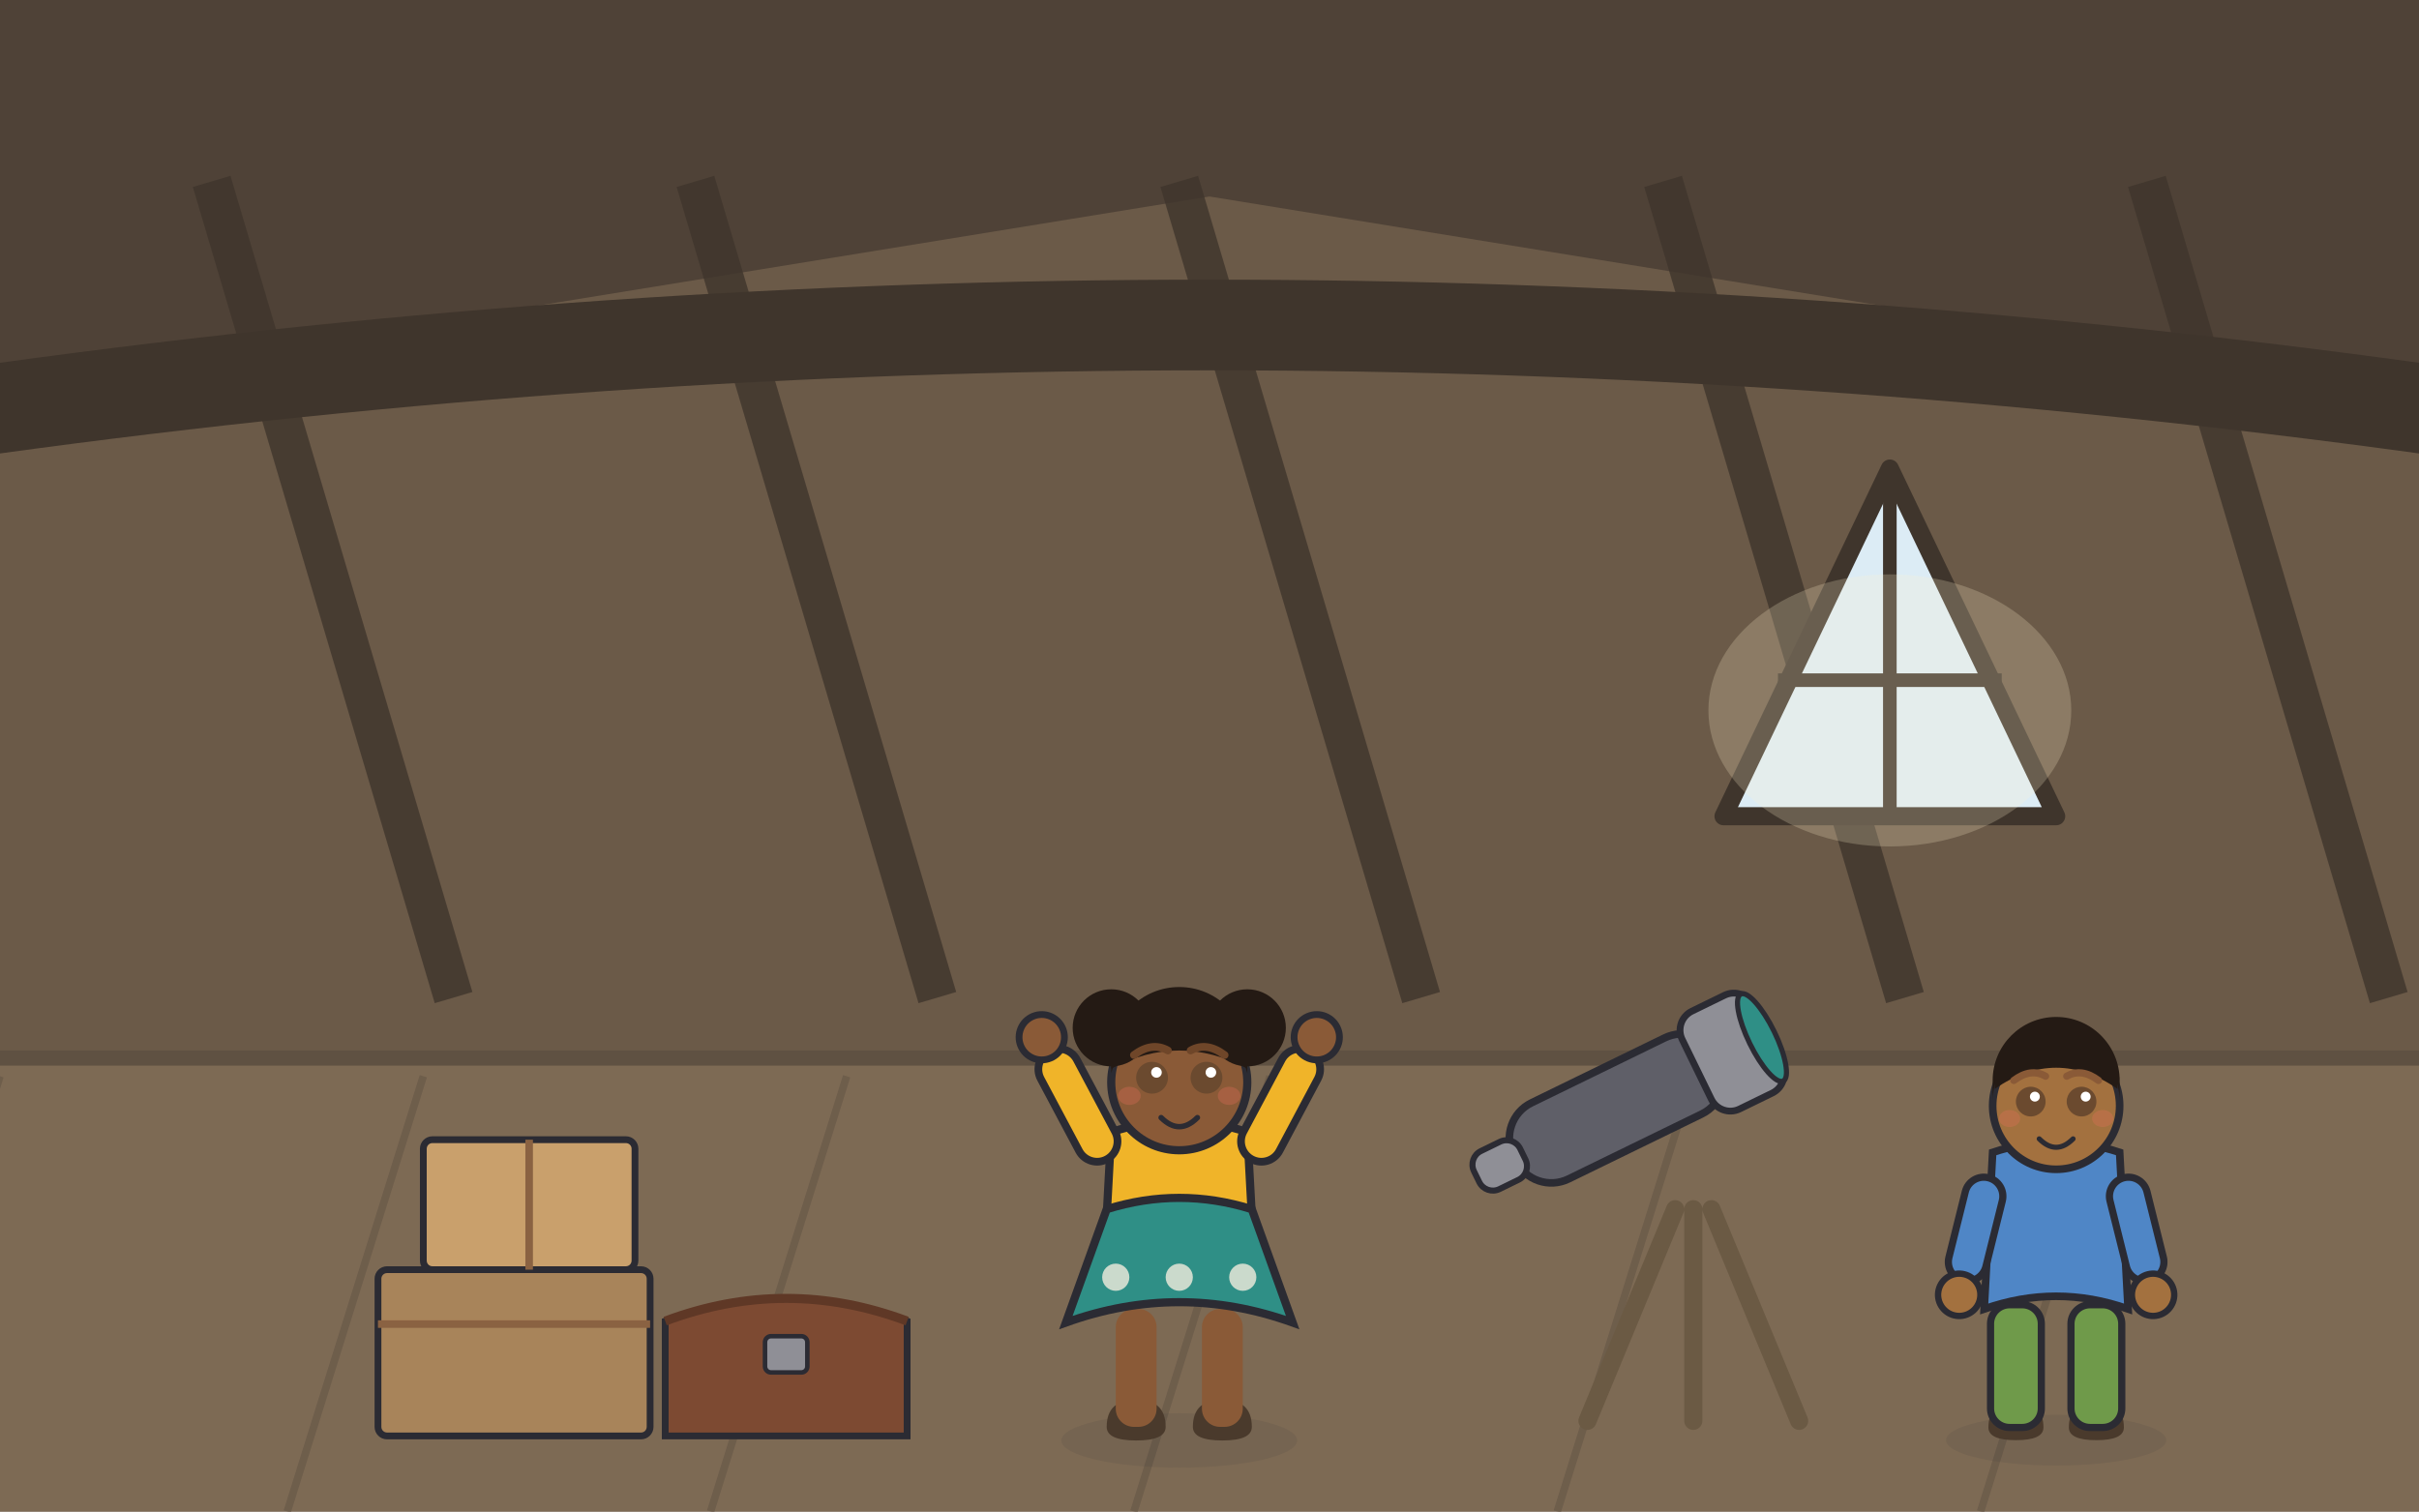
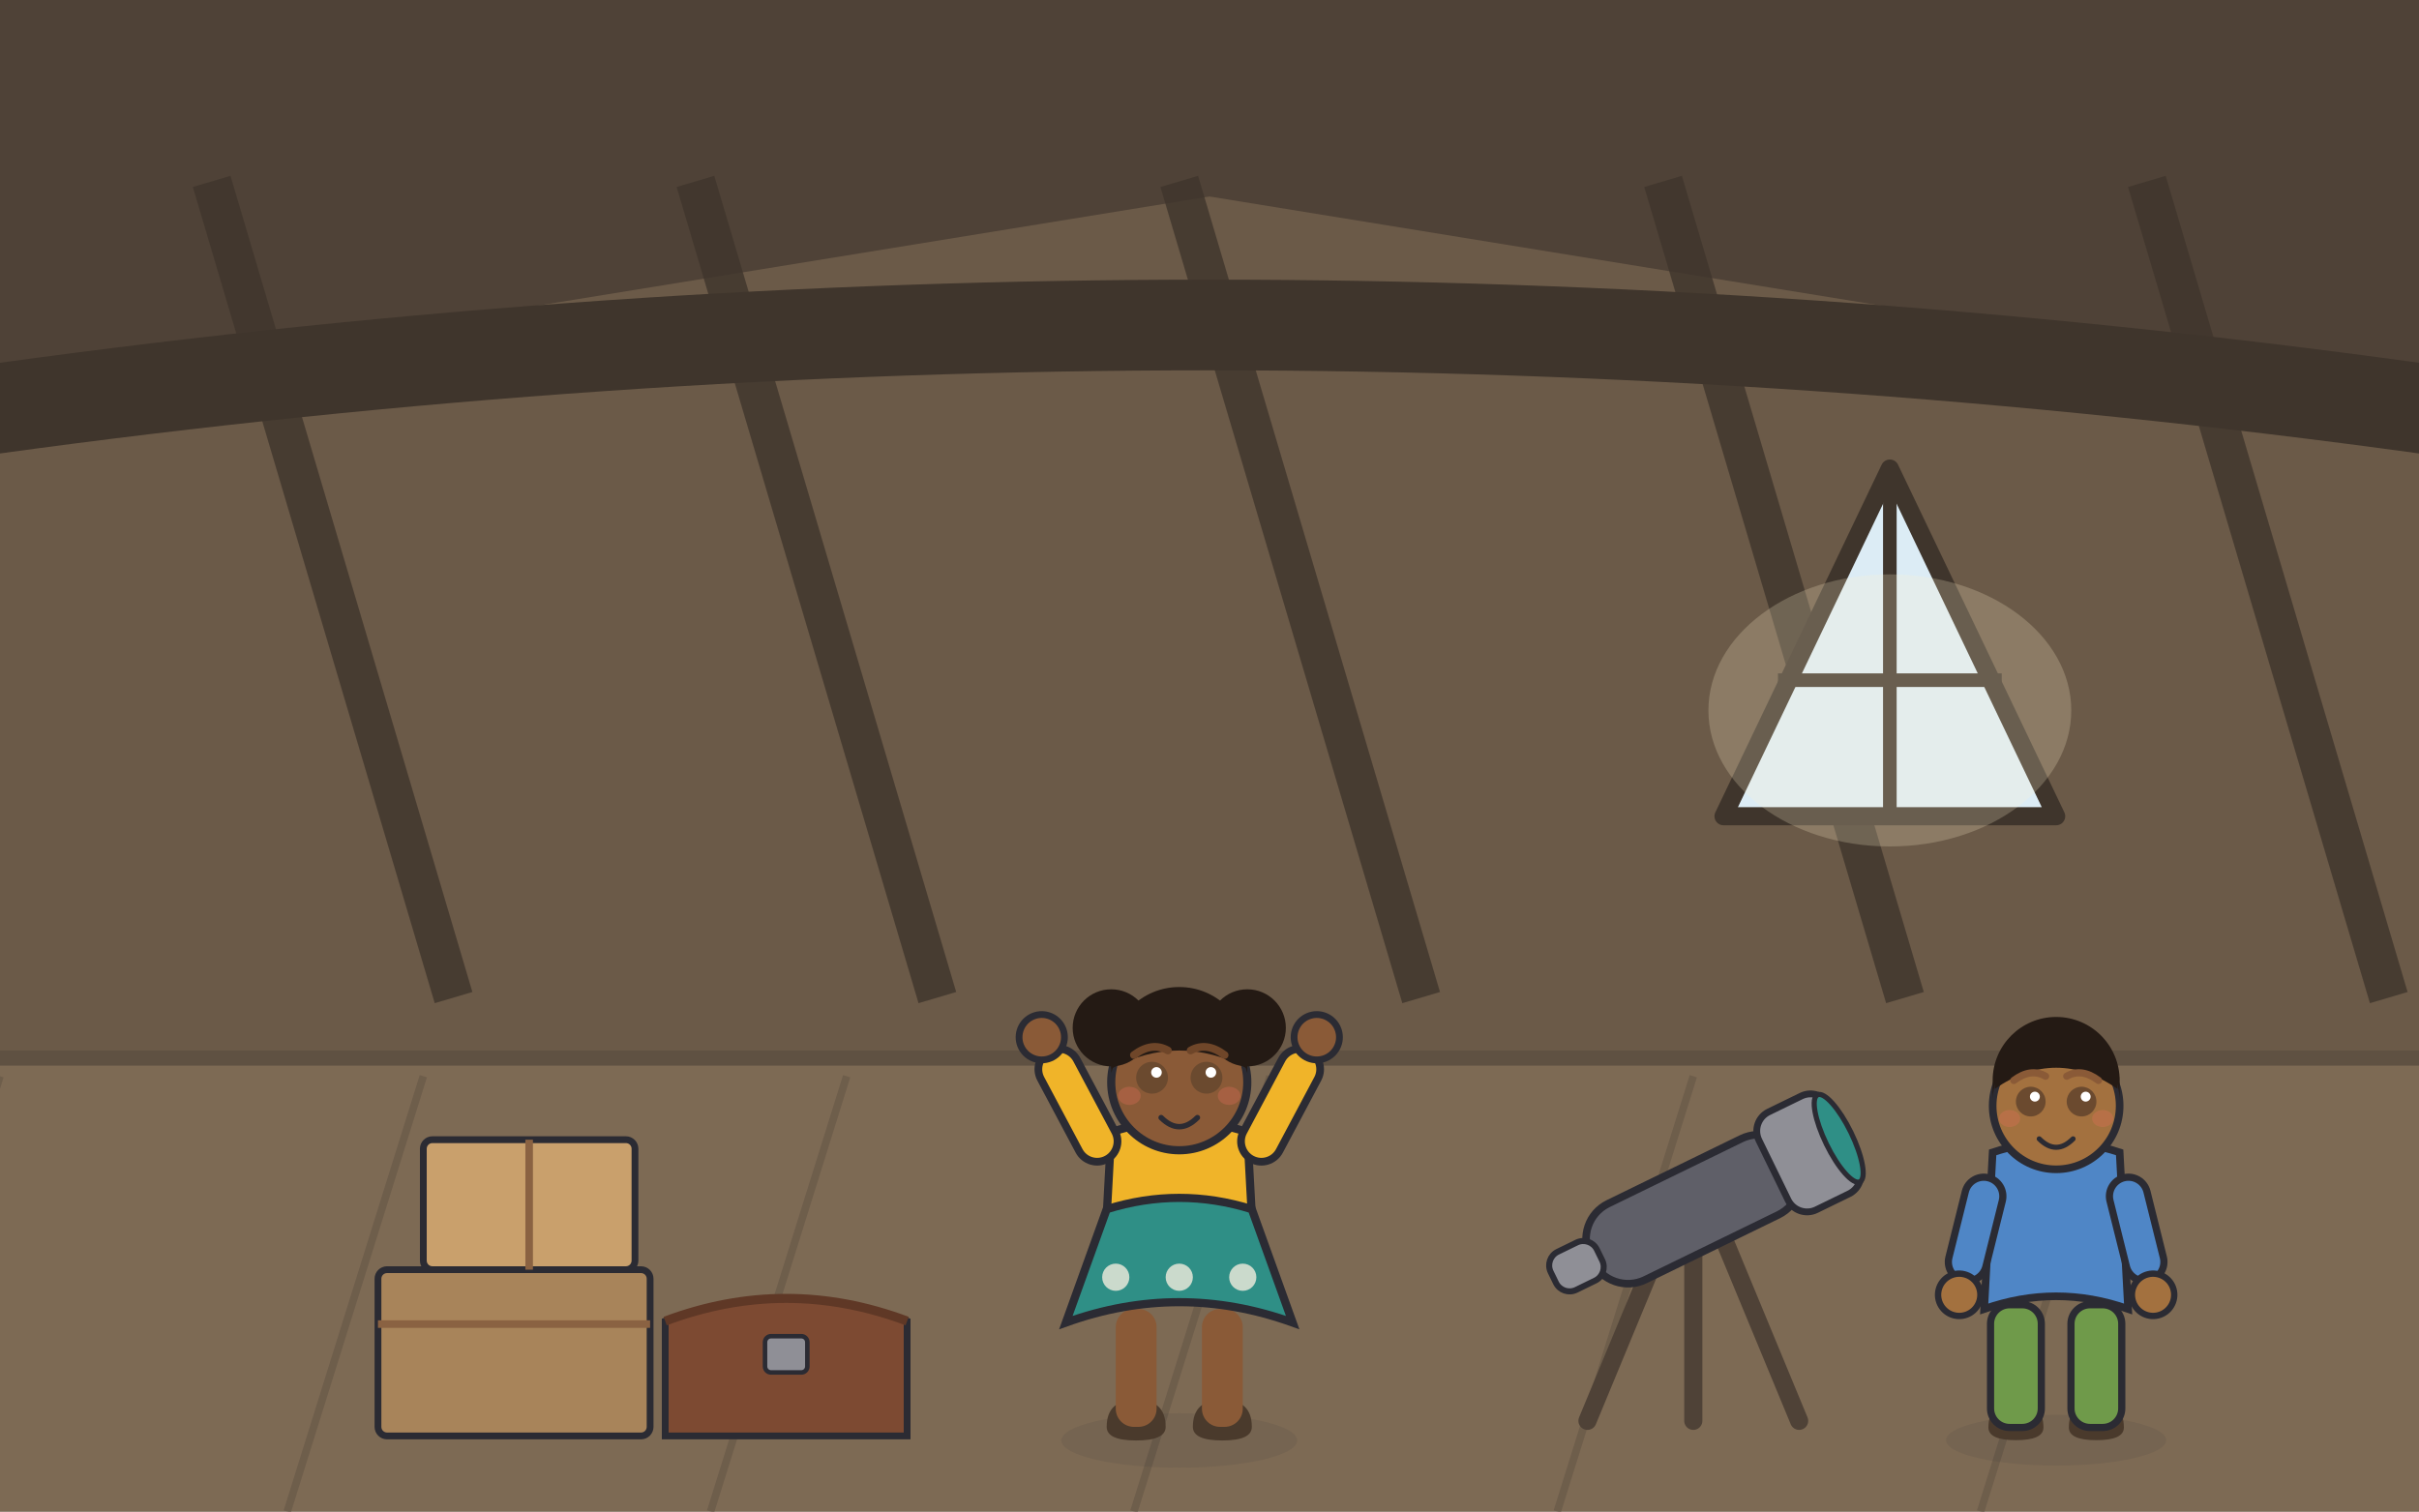
<svg xmlns="http://www.w3.org/2000/svg" viewBox="0 0 1600 1000" role="img">
  <style>
@media (prefers-reduced-motion: no-preference) {
  .anim-idle { animation: idle 3.8s ease-in-out infinite alternate; }
  @keyframes idle { from { transform: translateY(0); } to { transform: translateY(-6px); } }
  .anim-tail { transform-box: fill-box; transform-origin: 100% 20%; animation: tail 2.6s ease-in-out infinite alternate; }
  @keyframes tail { from { transform: rotate(-6deg); } to { transform: rotate(8deg); } }
  .anim-blink { transform-box: fill-box; transform-origin: center; animation: blink 5.2s infinite; }
  @keyframes blink { 0%, 93%, 100% { transform: scaleY(1); } 95%, 97% { transform: scaleY(0.12); } }
  .anim-glow { transform-box: fill-box; transform-origin: center; animation: glow 4.2s ease-in-out infinite alternate; }
  @keyframes glow { from { transform: scale(1); opacity: 0.5; } to { transform: scale(1.08); opacity: 0.75; } }
  .anim-shimmer { animation: shimmer 5s ease-in-out infinite alternate; }
  @keyframes shimmer { from { opacity: 0.62; } to { opacity: 0.92; } }
  .anim-grass { transform-box: fill-box; transform-origin: 50% 100%; animation: sway 3.2s ease-in-out infinite alternate; }
  .anim-canopy { transform-box: fill-box; transform-origin: 50% 100%; animation: sway 5.6s ease-in-out infinite alternate; }
  @keyframes sway { from { transform: rotate(-1.8deg); } to { transform: rotate(2.2deg); } }
  .anim-rain { animation: rainfall 1.15s linear infinite; }
  @keyframes rainfall { from { transform: translateY(-32px); opacity: 0.85; } 75% { opacity: 0.55; } to { transform: translateY(72px); opacity: 0; } }
  .anim-ripple { transform-box: fill-box; transform-origin: center; animation: ripple 3.4s ease-in-out infinite alternate; }
  @keyframes ripple { from { transform: scale(1); opacity: 0.8; } to { transform: scale(1.18); opacity: 0.55; } }
  .anim-drip { animation: drip 1s ease-in infinite; }
  @keyframes drip { from { transform: translateY(-12px); opacity: 0.95; } to { transform: translateY(28px); opacity: 0; } }
  .anim-flow { stroke-dasharray: 26 20; animation: flow 0.8s linear infinite; }
  @keyframes flow { from { stroke-dashoffset: 0; } to { stroke-dashoffset: -46; } }
  .anim-splash { transform-box: fill-box; transform-origin: 50% 100%; animation: splashPulse 1.7s ease-in-out infinite alternate; }
  @keyframes splashPulse { from { transform: scale(0.97); } to { transform: scale(1.05); } }
  .anim-strain { transform-box: fill-box; transform-origin: center; animation: strain 0.9s ease-in-out infinite alternate; }
  @keyframes strain { from { transform: translateX(-5px); } to { transform: translateX(4px); } }
  .anim-float { transform-box: fill-box; transform-origin: center; animation: floaty 2.6s ease-in-out infinite alternate; }
  @keyframes floaty { from { transform: translateY(0) scale(1); } to { transform: translateY(-12px) scale(1.08); } }
  .anim-wave { animation: wave 2.4s ease-in-out infinite; opacity: 0; }
  @keyframes wave { 0% { opacity: 0; } 30% { opacity: 0.9; } 60%, 100% { opacity: 0; } }
  .anim-cloud { animation: cloudDrift 9s ease-in-out infinite alternate; }
  @keyframes cloudDrift { from { transform: translateX(-18px); } to { transform: translateX(22px); } }
  .tap-target { cursor: pointer; }
  .tap-target.tap-play { transform-box: fill-box; transform-origin: 50% 85%; animation: tapWiggle 0.7s ease-in-out; }
  .tap-target[data-tap="puddle"].tap-play { transform-origin: center; animation: tapSplash 0.85s ease-out; }
  .tap-target[data-tap="sun"].tap-play { transform-origin: center; animation: tapPulse 0.6s ease-in-out; }
  .tap-target[data-tap="tree"].tap-play { transform-origin: 50% 100%; animation: tapShake 0.7s ease-in-out; }
  @keyframes tapWiggle { 0% { transform: rotate(0); } 25% { transform: rotate(-4deg) scale(1.03); } 55% { transform: rotate(3deg) scale(1.04); } 80% { transform: rotate(-1.5deg); } 100% { transform: rotate(0); } }
  @keyframes tapSplash { 0% { transform: scale(1); } 40% { transform: scale(1.06, 0.94); } 70% { transform: scale(0.97, 1.03); } 100% { transform: scale(1); } }
  @keyframes tapPulse { 0% { transform: scale(1); } 50% { transform: scale(1.12); } 100% { transform: scale(1); } }
  @keyframes tapShake { 0% { transform: rotate(0); } 20% { transform: rotate(2.4deg); } 45% { transform: rotate(-2deg); } 70% { transform: rotate(1.2deg); } 100% { transform: rotate(0); } }
  .tap-burst { opacity: 0; }
  .tap-target.tap-play .tap-burst { opacity: 1; }
  .tap-target.tap-play .tap-burst circle { animation: burstUp 0.6s ease-out forwards; }
  @keyframes burstUp { from { transform: translateY(0); opacity: 0.95; } to { transform: translateY(-90px); opacity: 0; } }
}
</style>
  <rect width="1600" height="1000" fill="#6b5a48" />
  <path d="M 0 0 L 800 -60 L 1600 0 L 1600 260 L 800 130 L 0 260 Z" fill="#4f4237" />
  <path d="M 140 120 L 300 660" stroke="#3f352c" stroke-width="26" opacity="0.8" />
  <path d="M 460 120 L 620 660" stroke="#3f352c" stroke-width="26" opacity="0.8" />
  <path d="M 780 120 L 940 660" stroke="#3f352c" stroke-width="26" opacity="0.8" />
  <path d="M 1100 120 L 1260 660" stroke="#3f352c" stroke-width="26" opacity="0.8" />
  <path d="M 1420 120 L 1580 660" stroke="#3f352c" stroke-width="26" opacity="0.8" />
  <path d="M 0 240 q 800 -110 1600 0 L 1600 300 q -800 -110 -1600 0 z" fill="#3f352c" />
  <g transform="translate(1250 430)">
    <path d="M -110 110 L 0 -120 L 110 110 Z" fill="#dcecf5" stroke="#3f352c" stroke-width="12" stroke-linejoin="round" />
    <path d="M 0 -120 v 230 M -74 20 h 148" stroke="#3f352c" stroke-width="9" />
    <g class="anim-glow">
      <ellipse cx="0" cy="40" rx="120" ry="90" fill="#fff3cd" opacity="0.22" />
    </g>
  </g>
  <rect x="0" y="700" width="1600" height="300" fill="#7d6a54" />
  <path d="M 0 700 h 1600" stroke="#5f5142" stroke-width="10" />
  <path d="M 0 712 L -90 1000" stroke="#5f5142" stroke-width="5" opacity="0.5" />
  <path d="M 280 712 L 190 1000" stroke="#5f5142" stroke-width="5" opacity="0.5" />
  <path d="M 560 712 L 470 1000" stroke="#5f5142" stroke-width="5" opacity="0.5" />
  <path d="M 840 712 L 750 1000" stroke="#5f5142" stroke-width="5" opacity="0.5" />
  <path d="M 1120 712 L 1030 1000" stroke="#5f5142" stroke-width="5" opacity="0.5" />
  <path d="M 1400 712 L 1310 1000" stroke="#5f5142" stroke-width="5" opacity="0.5" />
  <g transform="translate(400 950) scale(1)">
    <rect x="-150" y="-110" width="180" height="110" rx="6" fill="#a8845a" stroke="#2b2b33" stroke-width="4.5" />
    <path d="M -150 -74 h 180" stroke="#8a6242" stroke-width="5" />
    <rect x="-120" y="-196" width="140" height="86" rx="6" fill="#c9a06c" stroke="#2b2b33" stroke-width="4.5" />
    <path d="M -50 -196 v 86" stroke="#8a6242" stroke-width="5" />
    <g transform="translate(120 -60)">
      <path d="M -80 60 v -76 q 80 -30 160 0 v 76 z" fill="#7d4a32" stroke="#2b2b33" stroke-width="4.5" />
      <path d="M -80 -16 q 80 -30 160 0" stroke="#5f3826" stroke-width="6" fill="none" />
      <rect x="-14" y="-6" width="28" height="24" rx="4" fill="#8f8f96" stroke="#2b2b33" stroke-width="3" />
    </g>
  </g>
  <g transform="translate(1120 940) scale(1)">
-     <path d="M -70 0 L -12 -140 M 70 0 L 12 -140 M 0 0 L 0 -140" stroke="#6b5a44" stroke-width="12" stroke-linecap="round" />
-     <g class="anim-idle" style="animation-duration:4s" transform="rotate(-26)">
-       <rect x="-30" y="-236" width="150" height="56" rx="26" fill="#5f5f68" stroke="#2b2b33" stroke-width="5" />
-       <rect x="104" y="-244" width="52" height="72" rx="14" fill="#8f8f96" stroke="#2b2b33" stroke-width="4.5" />
-       <ellipse cx="152" cy="-208" rx="9" ry="32" fill="#2f8f86" stroke="#2b2b33" stroke-width="3.4" />
-       <rect x="-58" y="-222" width="34" height="28" rx="10" fill="#8f8f96" stroke="#2b2b33" stroke-width="4" />
+     <path d="M -70 0 L -12 -140 M 70 0 L 12 -140 M 0 0 L 0 -140" stroke="#4f4237" stroke-width="12" stroke-linecap="round" />
+     <circle cx="0" cy="-140" r="15" fill="#4f4237" />
+     <g transform="translate(0 -140) rotate(-26)">
+       <g class="anim-idle" style="animation-duration:4s">
+         <g transform="translate(-45 208)">
+           <rect x="-30" y="-236" width="150" height="56" rx="26" fill="#5f5f68" stroke="#2b2b33" stroke-width="5" />
+           <rect x="104" y="-244" width="52" height="72" rx="14" fill="#8f8f96" stroke="#2b2b33" stroke-width="4.5" />
+           <ellipse cx="152" cy="-208" rx="9" ry="32" fill="#2f8f86" stroke="#2b2b33" stroke-width="3.4" />
+           <rect x="-58" y="-222" width="34" height="28" rx="10" fill="#8f8f96" stroke="#2b2b33" stroke-width="4" />
+         </g>
+       </g>
    </g>
  </g>
  <g transform="translate(780 950) scale(1.5 1.5)">
    <ellipse cx="0" cy="2" rx="52" ry="12" fill="#2b2b33" opacity="0.10" />
    <g data-figure="amal">
      <g class="anim-idle" style="animation-delay:0.18s">
        <path d="M -32 -4 q 0 -12 13 -12 q 13 0 13 12 q 0 6 -13 6 q -13 0 -13 -6 z" fill="#4a3a2c" />
        <path d="M 6 -4 q 0 -12 13 -12 q 13 0 13 12 q 0 6 -13 6 q -13 0 -13 -6 z" fill="#4a3a2c" />
        <rect x="-28" y="-56" width="18" height="52" rx="8" fill="#8a5a37" />
        <rect x="10" y="-56" width="18" height="52" rx="8" fill="#8a5a37" />
        <path d="M -34 -60 q 34 -12 68 0 l -4 -74 q -30 -10 -60 0 z" fill="#f0b429" stroke="#2b2b33" stroke-width="3.6" />
        <path d="M -50 -50 q 50 -18 100 0 l -18 -50 q -32 -10 -64 0 z" fill="#2f8f86" stroke="#2b2b33" stroke-width="3.6" />
        <circle cx="-28" cy="-70" r="6" fill="#f3ecdd" opacity="0.8" />
        <circle cx="0" cy="-70" r="6" fill="#f3ecdd" opacity="0.8" />
        <circle cx="28" cy="-70" r="6" fill="#f3ecdd" opacity="0.8" />
        <g transform="translate(-32 -122) rotate(152)">
          <rect x="-9" y="0" width="18" height="54" rx="9" fill="#f0b429" stroke="#2b2b33" stroke-width="3.4" />
          <circle cx="0" cy="61" r="10" fill="#8a5a37" stroke="#2b2b33" stroke-width="3" />
        </g>
        <g transform="translate(32 -122) rotate(-152)">
          <rect x="-9" y="0" width="18" height="54" rx="9" fill="#f0b429" stroke="#2b2b33" stroke-width="3.4" />
          <circle cx="0" cy="61" r="10" fill="#8a5a37" stroke="#2b2b33" stroke-width="3" />
        </g>
        <g transform="translate(0 -156)">
          <circle cx="0" cy="0" r="30" fill="#8a5a37" stroke="#2b2b33" stroke-width="3.6" />
          <circle cx="-30" cy="-24" r="17" fill="#241a14" />
          <circle cx="30" cy="-24" r="17" fill="#241a14" />
          <path d="M -30 -6 a 30 30 0 0 1 60 0 q -30 -16 -60 0 z" fill="#241a14" />
          <path d="M -30 -4 a 31 31 0 0 1 60 0 l 0 -8 a 30 30 0 0 0 -60 0 z" fill="#241a14" />
          <path d="M -30 2 a 30 30 0 0 0 60 0" fill="none" />
          <g transform="translate(-12 -2)">
            <g class="anim-blink">
              <circle cx="0" cy="0" r="7.02" fill="#6b4a2f" />
              <circle cx="1.95" cy="-2.34" r="2.34" fill="#fff" />
            </g>
          </g>
          <g transform="translate(12 -2)">
            <g class="anim-blink">
              <circle cx="0" cy="0" r="7.02" fill="#6b4a2f" />
              <circle cx="1.95" cy="-2.34" r="2.34" fill="#fff" />
            </g>
          </g>
          <path d="M -20 -12 q 8 -6 15 -2 M 20 -12 q -8 -6 -15 -2" stroke="#6f4629" stroke-width="3.4" fill="none" stroke-linecap="round" />
          <g transform="translate(0 14)">
            <path d="M -8 1.6 q 8 8 16 0" stroke="#2b2b33" stroke-width="2.4" fill="none" stroke-linecap="round" />
          </g>
          <ellipse cx="-22" cy="6" rx="5" ry="4" fill="#e8705c" opacity="0.30" />
          <ellipse cx="22" cy="6" rx="5" ry="4" fill="#e8705c" opacity="0.30" />
        </g>
      </g>
    </g>
  </g>
  <g transform="translate(1360 950) scale(1.4 1.4)">
    <ellipse cx="0" cy="2" rx="52" ry="12" fill="#2b2b33" opacity="0.10" />
    <g data-figure="idris">
      <g class="anim-idle" style="animation-delay:0.55s">
        <path d="M -32 -4 q 0 -12 13 -12 q 13 0 13 12 q 0 6 -13 6 q -13 0 -13 -6 z" fill="#4a3a2c" />
        <path d="M 6 -4 q 0 -12 13 -12 q 13 0 13 12 q 0 6 -13 6 q -13 0 -13 -6 z" fill="#4a3a2c" />
        <rect x="-31" y="-62" width="24" height="58" rx="9" fill="#6f9a4a" stroke="#2b2b33" stroke-width="3.4" />
        <rect x="7" y="-62" width="24" height="58" rx="9" fill="#6f9a4a" stroke="#2b2b33" stroke-width="3.4" />
        <path d="M -34 -60 q 34 -12 68 0 l -4 -74 q -30 -10 -60 0 z" fill="#4f86c6" stroke="#2b2b33" stroke-width="3.6" />
        <g transform="translate(-32 -122) rotate(14)">
          <rect x="-9" y="0" width="18" height="50" rx="9" fill="#4f86c6" stroke="#2b2b33" stroke-width="3.4" />
          <circle cx="0" cy="57" r="10" fill="#a3713f" stroke="#2b2b33" stroke-width="3" />
        </g>
        <g transform="translate(32 -122) rotate(-14)">
          <rect x="-9" y="0" width="18" height="50" rx="9" fill="#4f86c6" stroke="#2b2b33" stroke-width="3.4" />
          <circle cx="0" cy="57" r="10" fill="#a3713f" stroke="#2b2b33" stroke-width="3" />
        </g>
        <g transform="translate(0 -156)">
          <circle cx="0" cy="0" r="30" fill="#a3713f" stroke="#2b2b33" stroke-width="3.6" />
          <path d="M -30 -2 a 30 30 0 0 1 60 0 l 0 -10 a 30 30 0 0 0 -60 0 z" fill="#241a14" />
          <path d="M -29 -8 a 29 29 0 0 1 58 0 q -29 -20 -58 0 z" fill="#241a14" />
          <path d="M -30 2 a 30 30 0 0 0 60 0" fill="none" />
          <g transform="translate(-12 -2)">
            <g class="anim-blink">
              <circle cx="0" cy="0" r="7.02" fill="#6b4a2f" />
              <circle cx="1.95" cy="-2.34" r="2.34" fill="#fff" />
            </g>
          </g>
          <g transform="translate(12 -2)">
            <g class="anim-blink">
              <circle cx="0" cy="0" r="7.02" fill="#6b4a2f" />
              <circle cx="1.95" cy="-2.34" r="2.34" fill="#fff" />
            </g>
          </g>
          <path d="M -20 -12 q 8 -6 15 -2 M 20 -12 q -8 -6 -15 -2" stroke="#8a5a37" stroke-width="3.4" fill="none" stroke-linecap="round" />
          <g transform="translate(0 14)">
            <path d="M -8 1.6 q 8 8 16 0" stroke="#2b2b33" stroke-width="2.4" fill="none" stroke-linecap="round" />
          </g>
          <ellipse cx="-22" cy="6" rx="5" ry="4" fill="#e8705c" opacity="0.30" />
          <ellipse cx="22" cy="6" rx="5" ry="4" fill="#e8705c" opacity="0.30" />
        </g>
      </g>
    </g>
  </g>
</svg>
